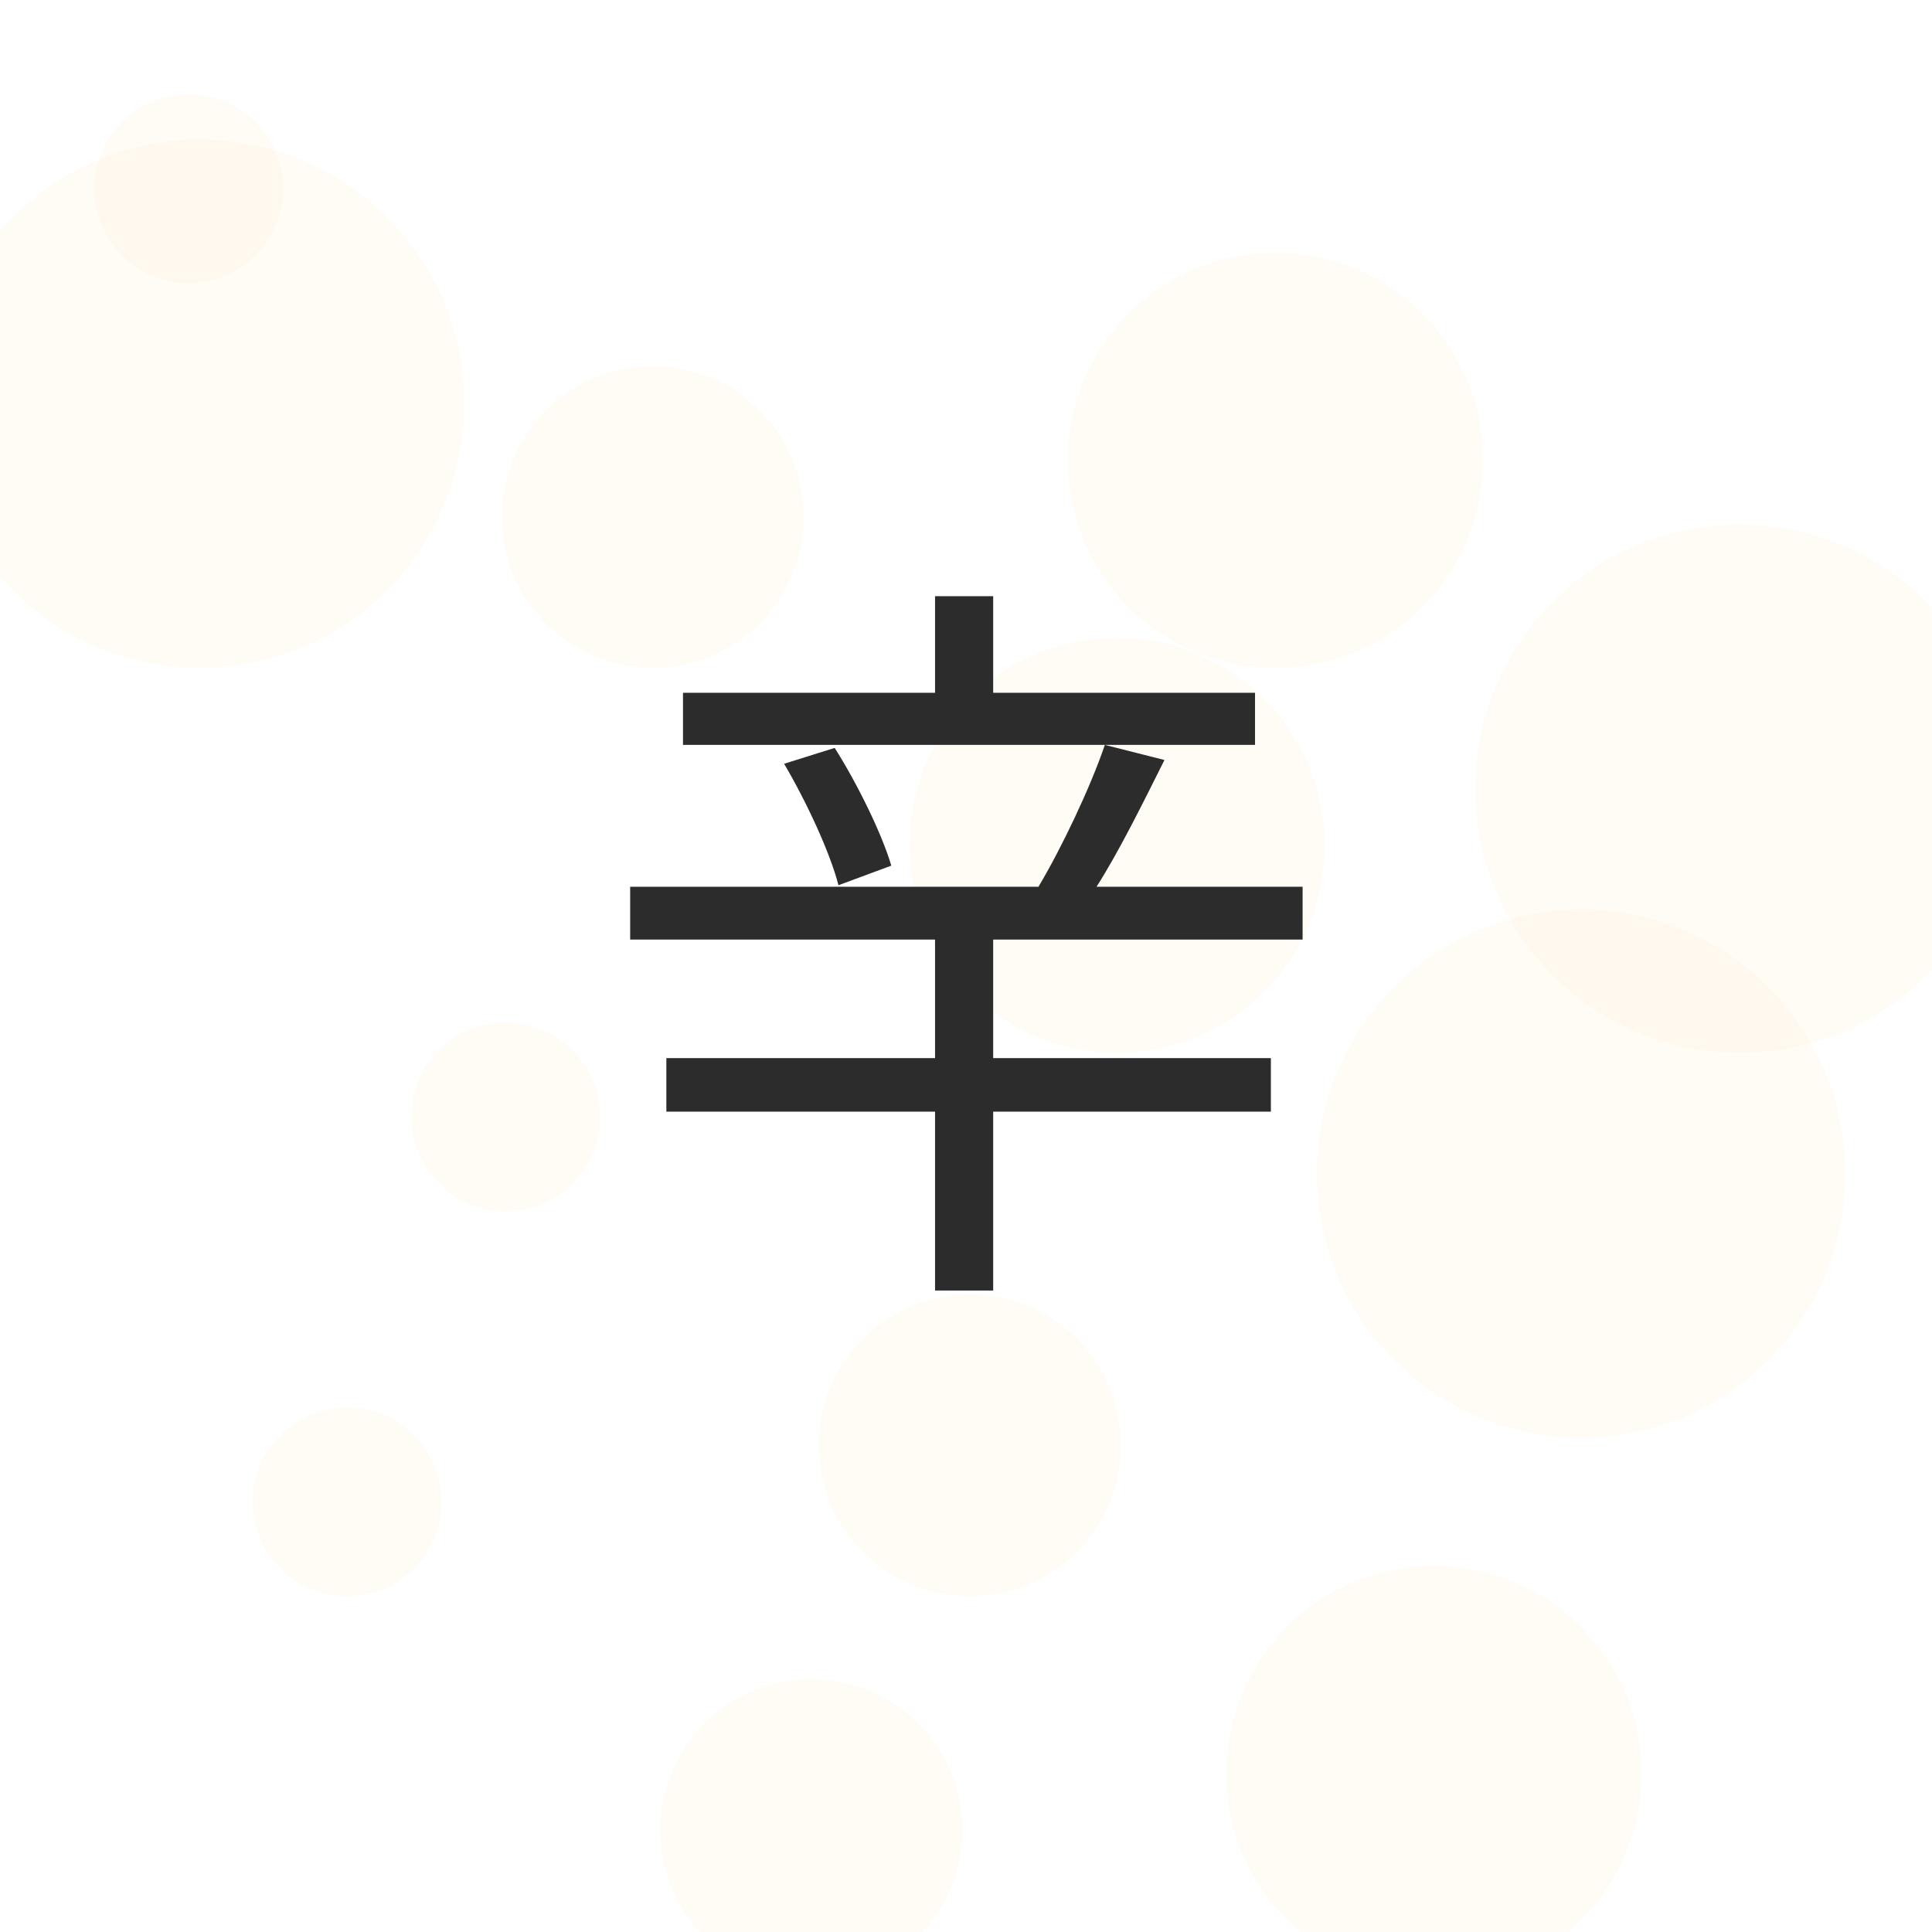
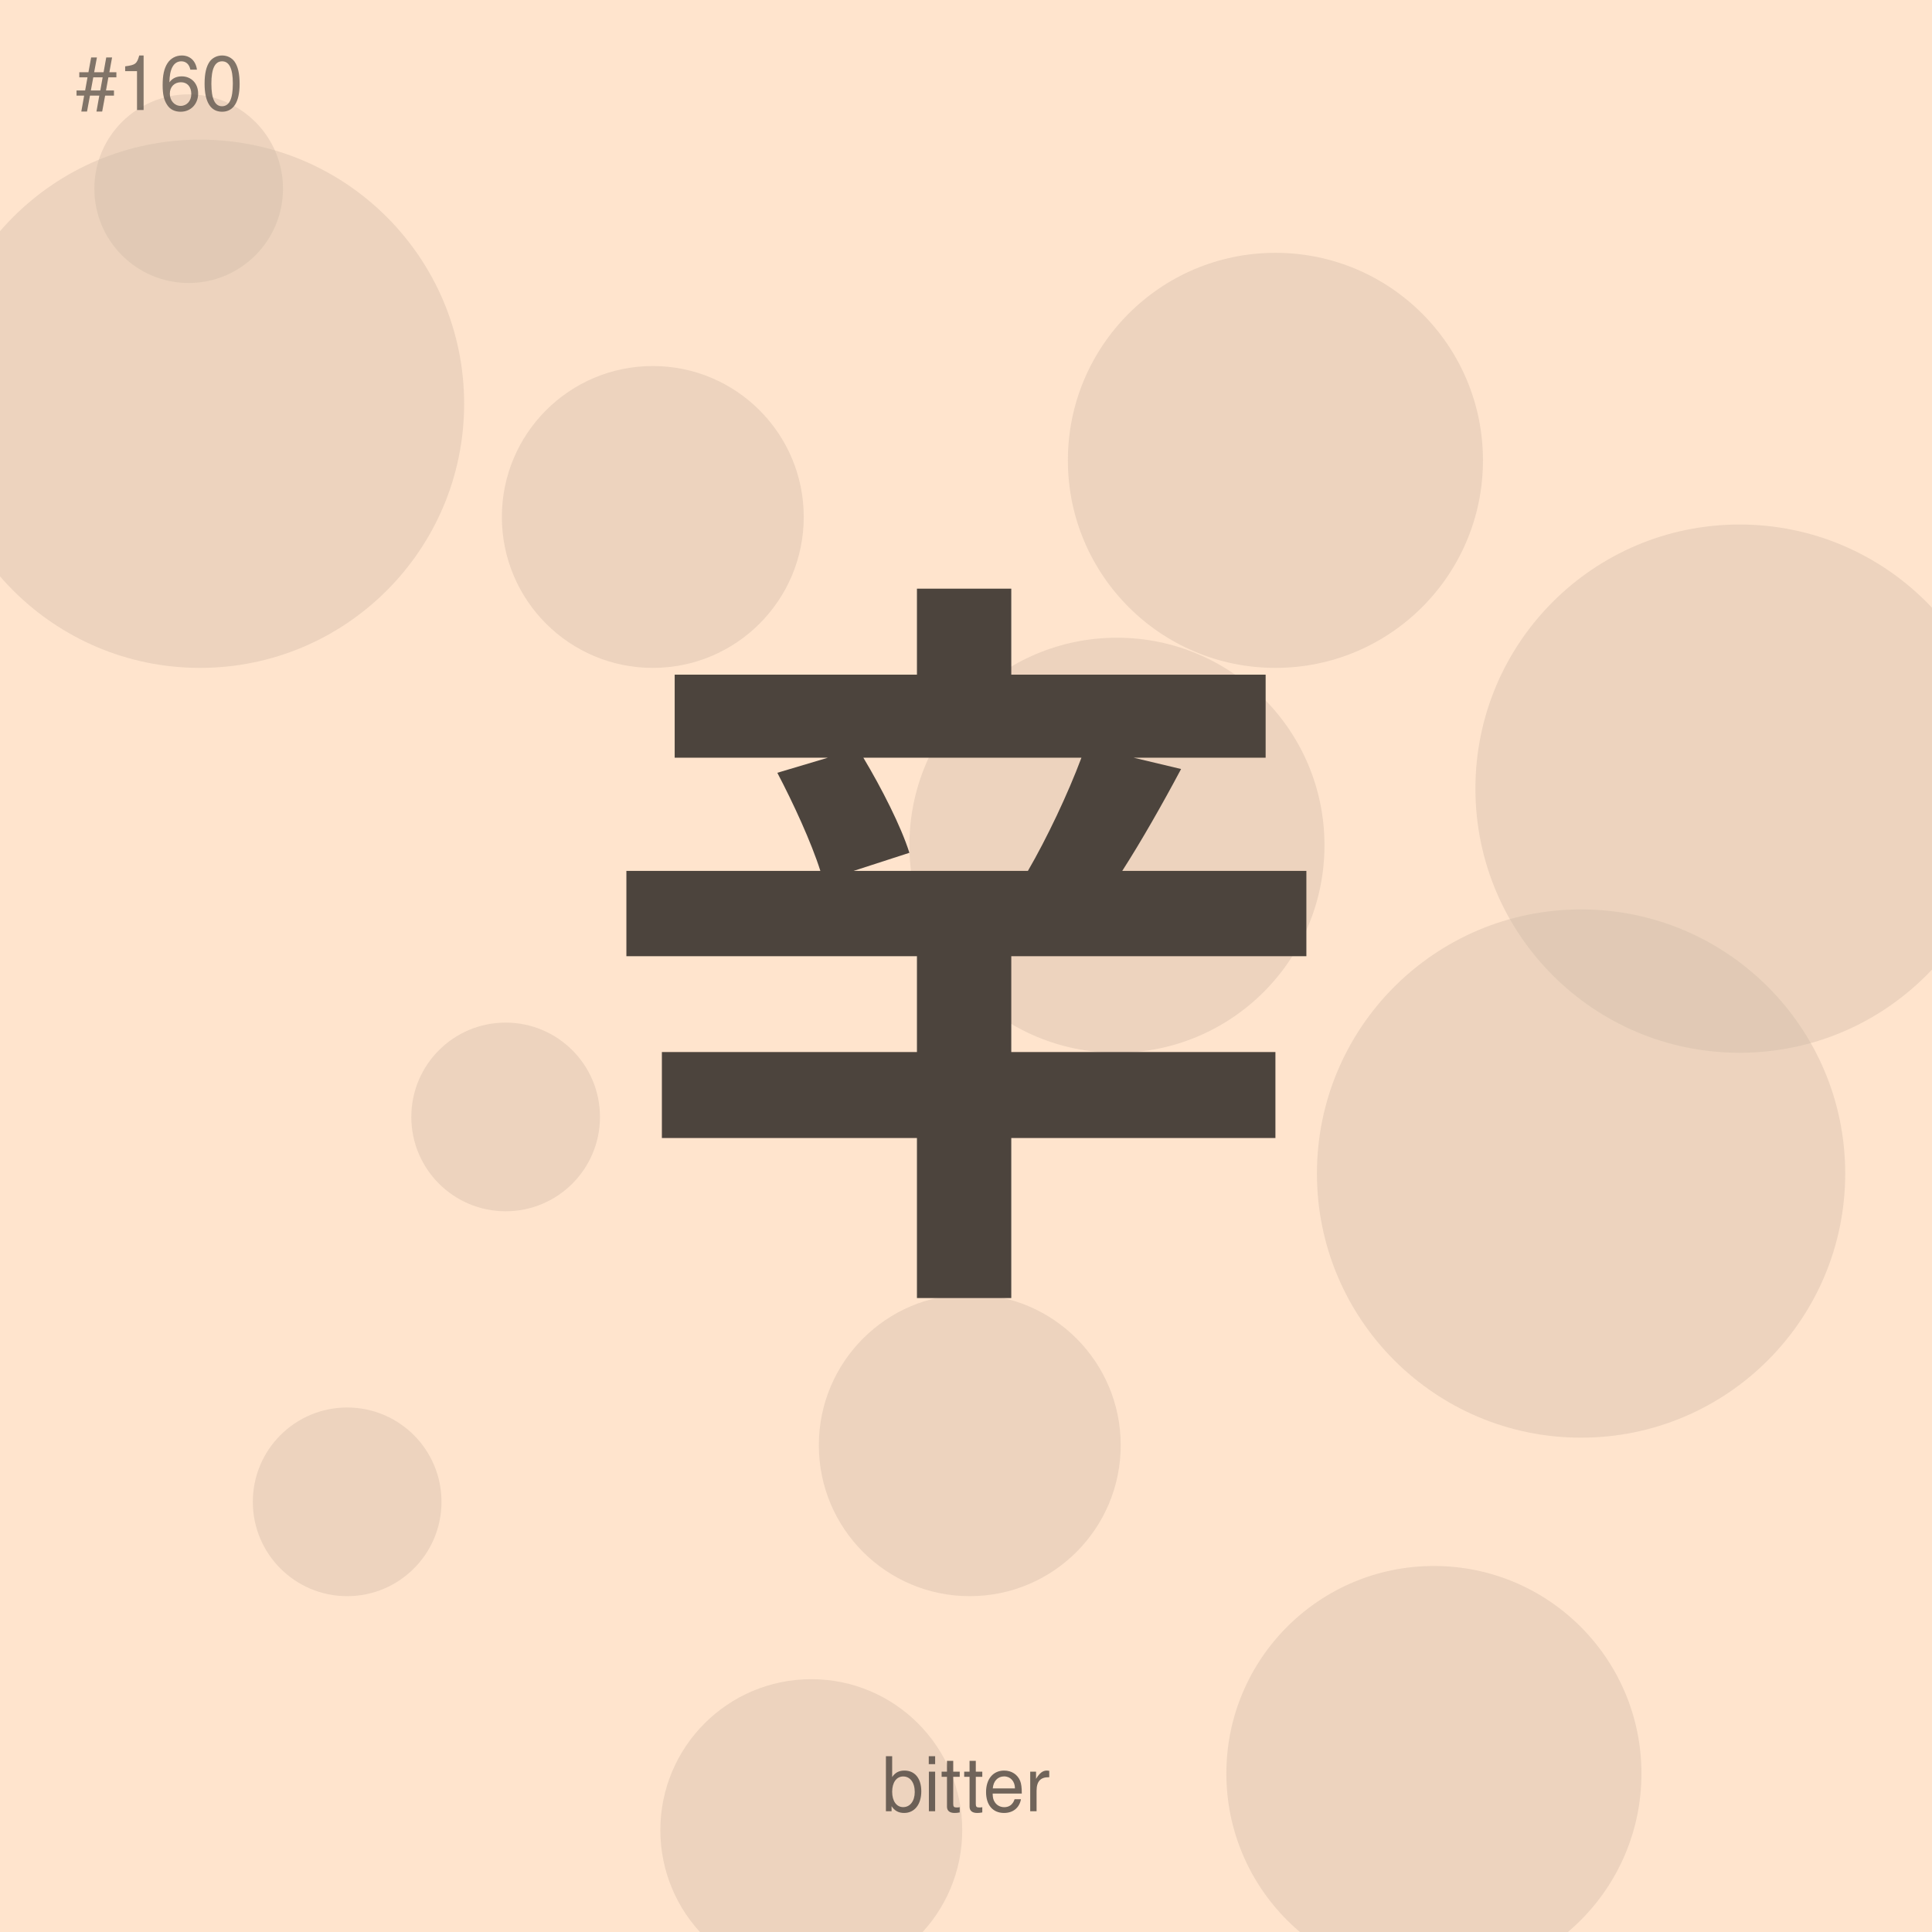
<svg xmlns="http://www.w3.org/2000/svg" width="512" height="512" viewBox="0 0 512 512">
  <defs>
    <style>
      .radical-text {
        font-family: 'Hiragino Sans', 'Yu Gothic', 'Meiryo', 'Takao', 'IPAexGothic', 'IPAGothic', 'VL Gothic', 'Noto Sans CJK JP', serif;
        font-size: 200px;
        text-anchor: middle;
        dominant-baseline: middle;
-         fill: #2c2c2c;
+         fill: #4c443d;
+         font-weight: bold;
+       }
+       .number-text {
+         font-family: 'Helvetica', 'Arial', sans-serif;
+         font-size: 20px;
+         text-anchor: start;
+         dominant-baseline: hanging;
+         fill: #4c443d;
+         opacity: 0.7;
+         font-weight: normal;
+       }
+       .meaning-text {
+         font-family: 'Helvetica', 'Arial', sans-serif;
+         font-size: 20px;
+         text-anchor: middle;
+         dominant-baseline: baseline;
+         fill: #4c443d;
+         opacity: 0.8;
        font-weight: normal;
      }
    </style>
  </defs>
-   <rect width="512" height="512" fill="white" />
-   <g opacity="1.0">
-     <circle cx="50" cy="50" r="25" fill="#fff3dc" opacity="0.3" />
-     <circle cx="173" cy="137" r="40" fill="#fff3dc" opacity="0.3" />
-     <circle cx="296" cy="224" r="55" fill="#fff3dc" opacity="0.3" />
-     <circle cx="419" cy="311" r="70" fill="#fff3dc" opacity="0.3" />
-     <circle cx="92" cy="398" r="25" fill="#fff3dc" opacity="0.3" />
-     <circle cx="215" cy="485" r="40" fill="#fff3dc" opacity="0.3" />
-     <circle cx="338" cy="122" r="55" fill="#fff3dc" opacity="0.3" />
-     <circle cx="461" cy="209" r="70" fill="#fff3dc" opacity="0.3" />
-     <circle cx="134" cy="296" r="25" fill="#fff3dc" opacity="0.3" />
-     <circle cx="257" cy="383" r="40" fill="#fff3dc" opacity="0.3" />
-     <circle cx="380" cy="470" r="55" fill="#fff3dc" opacity="0.3" />
-     <circle cx="53" cy="107" r="70" fill="#fff3dc" opacity="0.3" />
+   <rect width="512" height="512" fill="#FFE4CD" />
+   <g opacity="0.6">
+     <circle cx="50" cy="50" r="25" fill="#b29f8f" opacity="0.4" />
+     <circle cx="173" cy="137" r="40" fill="#b29f8f" opacity="0.4" />
+     <circle cx="296" cy="224" r="55" fill="#b29f8f" opacity="0.4" />
+     <circle cx="419" cy="311" r="70" fill="#b29f8f" opacity="0.4" />
+     <circle cx="92" cy="398" r="25" fill="#b29f8f" opacity="0.4" />
+     <circle cx="215" cy="485" r="40" fill="#b29f8f" opacity="0.4" />
+     <circle cx="338" cy="122" r="55" fill="#b29f8f" opacity="0.4" />
+     <circle cx="461" cy="209" r="70" fill="#b29f8f" opacity="0.4" />
+     <circle cx="134" cy="296" r="25" fill="#b29f8f" opacity="0.4" />
+     <circle cx="257" cy="383" r="40" fill="#b29f8f" opacity="0.4" />
+     <circle cx="380" cy="470" r="55" fill="#b29f8f" opacity="0.4" />
+     <circle cx="53" cy="107" r="70" fill="#b29f8f" opacity="0.4" />
  </g>
  <text x="256" y="256" class="radical-text">辛</text>
+   <text x="20" y="20" class="number-text">#160</text>
+   <text x="256" y="480" class="meaning-text">bitter</text>
</svg>
